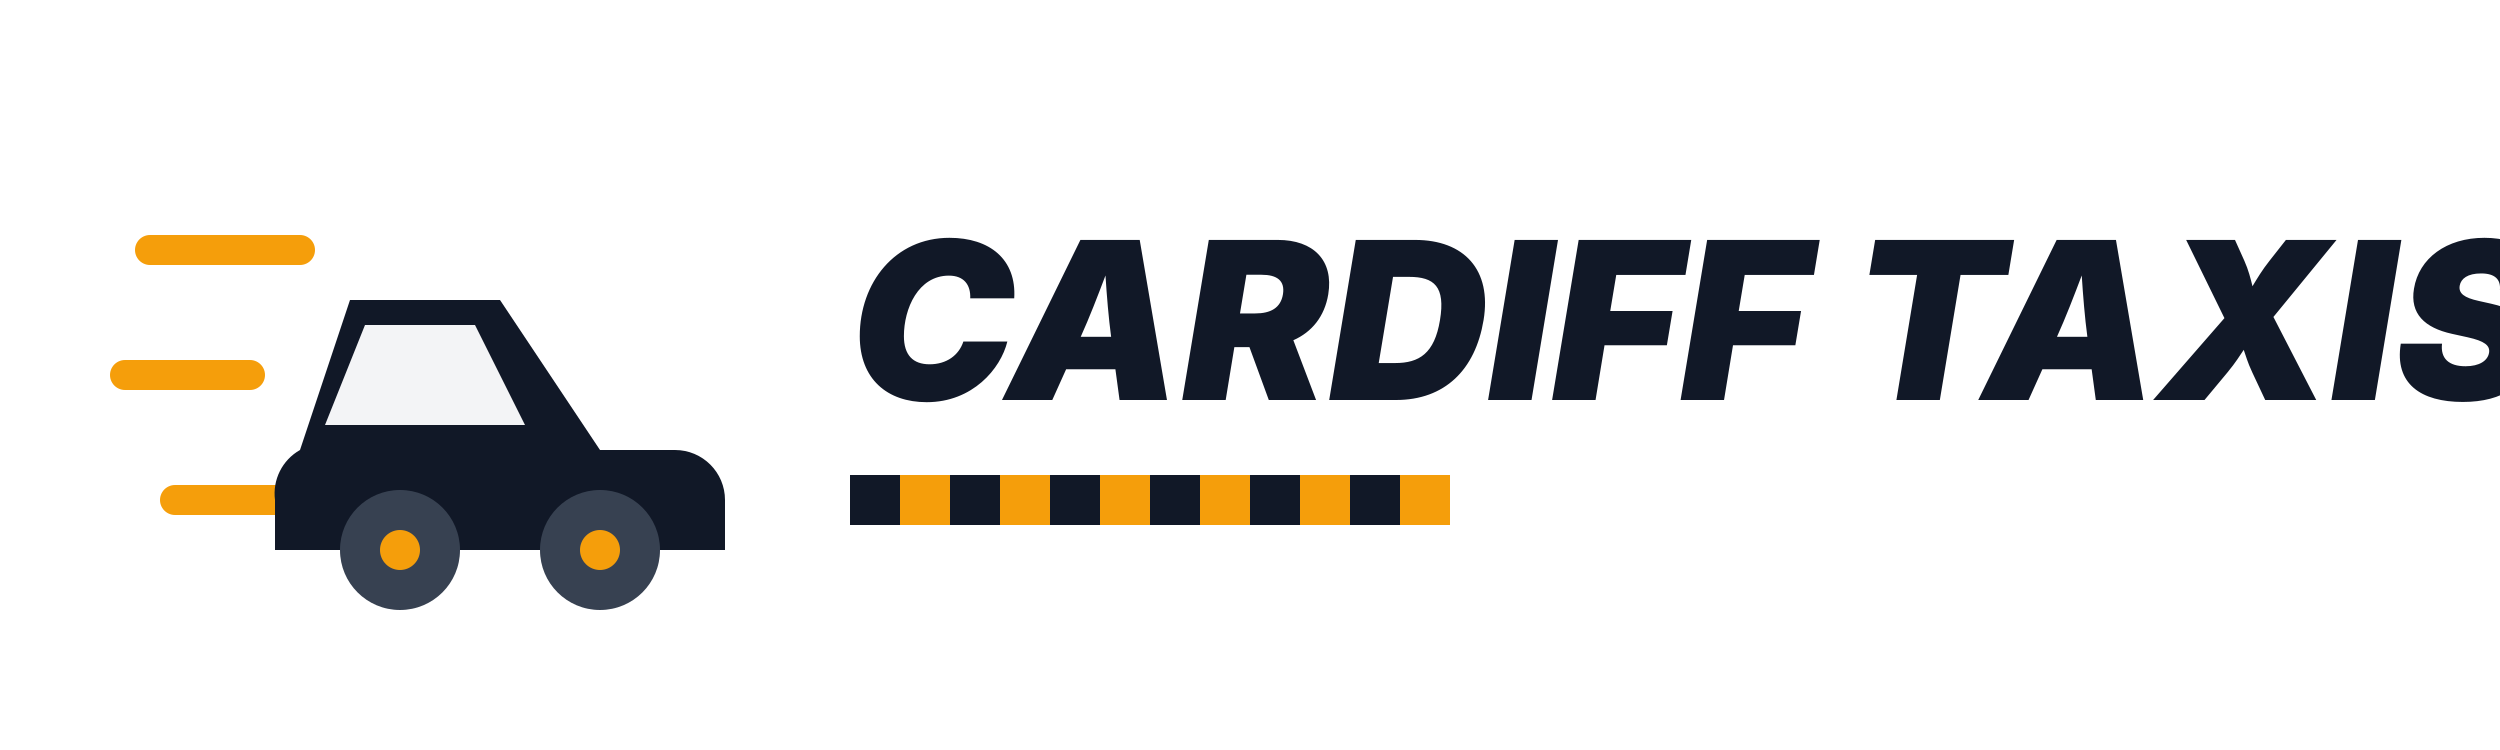
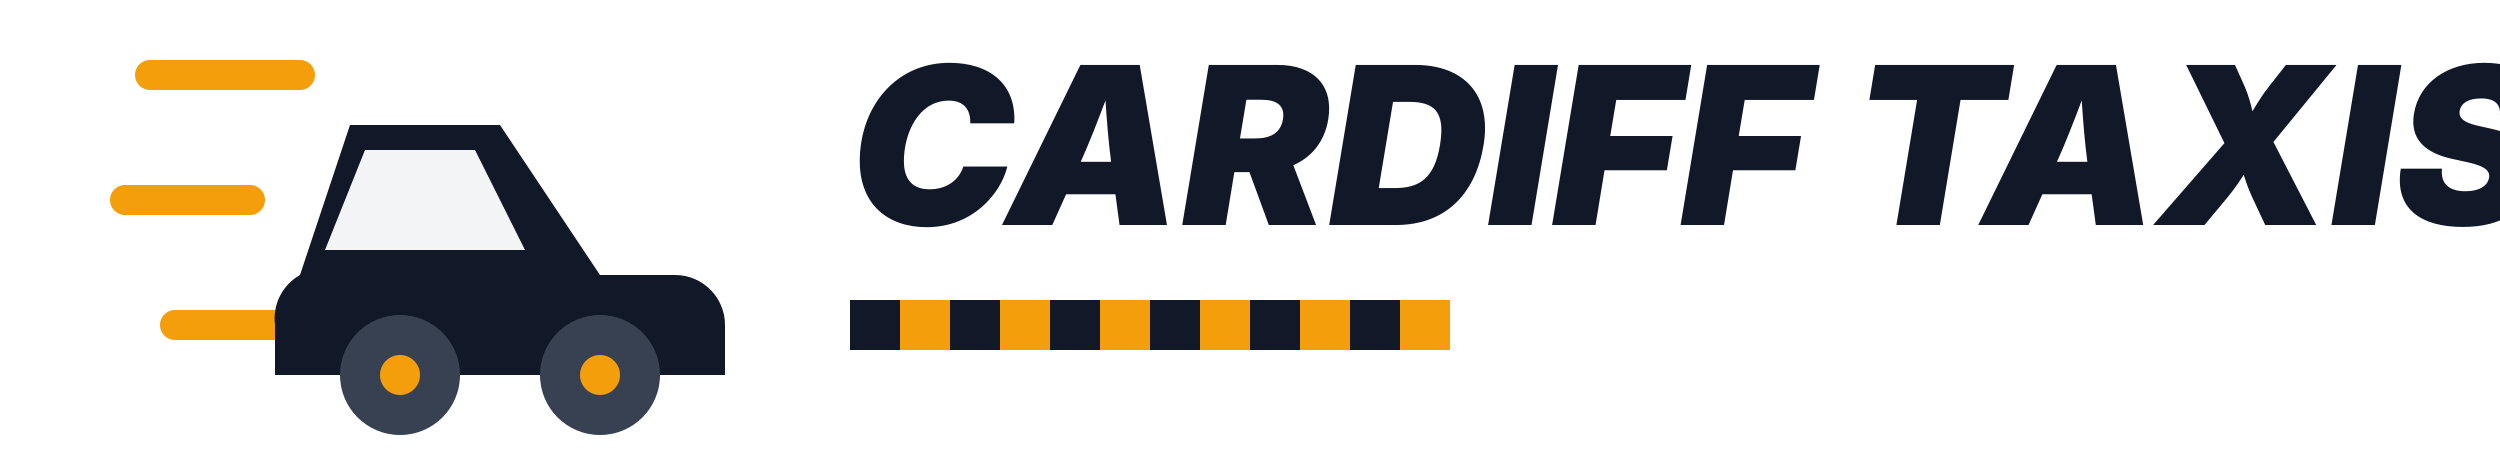
- <svg xmlns="http://www.w3.org/2000/svg" viewBox="0 0 500 150" width="100%" height="100%">
+ <svg xmlns="http://www.w3.org/2000/svg" viewBox="0 35 500 90" width="100%" height="100%">
  <g transform="translate(20, 30)">
    <path d="M 10 20 L 40 20 M 5 45 L 30 45 M 15 70 L 45 70" stroke="#F59E0B" stroke-width="6" stroke-linecap="round" />
    <path d="M 40 60 L 50 30 L 80 30 L 100 60 L 115 60 A 10 10 0 0 1 125 70 L 125 80 L 35 80 L 35 70 A 10 10 0 0 1 40 60 Z" fill="#111827" />
    <circle cx="60" cy="80" r="12" fill="#374151" />
    <circle cx="60" cy="80" r="4" fill="#F59E0B" />
    <circle cx="100" cy="80" r="12" fill="#374151" />
    <circle cx="100" cy="80" r="4" fill="#F59E0B" />
    <path d="M 53 35 L 75 35 L 85 55 L 45 55 Z" fill="#F3F4F6" />
  </g>
  <text x="170" y="80" font-family="'Inter', system-ui, sans-serif" font-weight="900" font-size="44" font-style="italic" fill="#111827">CARDIFF TAXIS</text>
  <g transform="translate(170, 95)">
    <rect x="0" y="0" width="10" height="10" fill="#111827" />
    <rect x="10" y="0" width="10" height="10" fill="#F59E0B" />
    <rect x="20" y="0" width="10" height="10" fill="#111827" />
    <rect x="30" y="0" width="10" height="10" fill="#F59E0B" />
    <rect x="40" y="0" width="10" height="10" fill="#111827" />
    <rect x="50" y="0" width="10" height="10" fill="#F59E0B" />
    <rect x="60" y="0" width="10" height="10" fill="#111827" />
    <rect x="70" y="0" width="10" height="10" fill="#F59E0B" />
    <rect x="80" y="0" width="10" height="10" fill="#111827" />
    <rect x="90" y="0" width="10" height="10" fill="#F59E0B" />
    <rect x="100" y="0" width="10" height="10" fill="#111827" />
    <rect x="110" y="0" width="10" height="10" fill="#F59E0B" />
  </g>
</svg>
